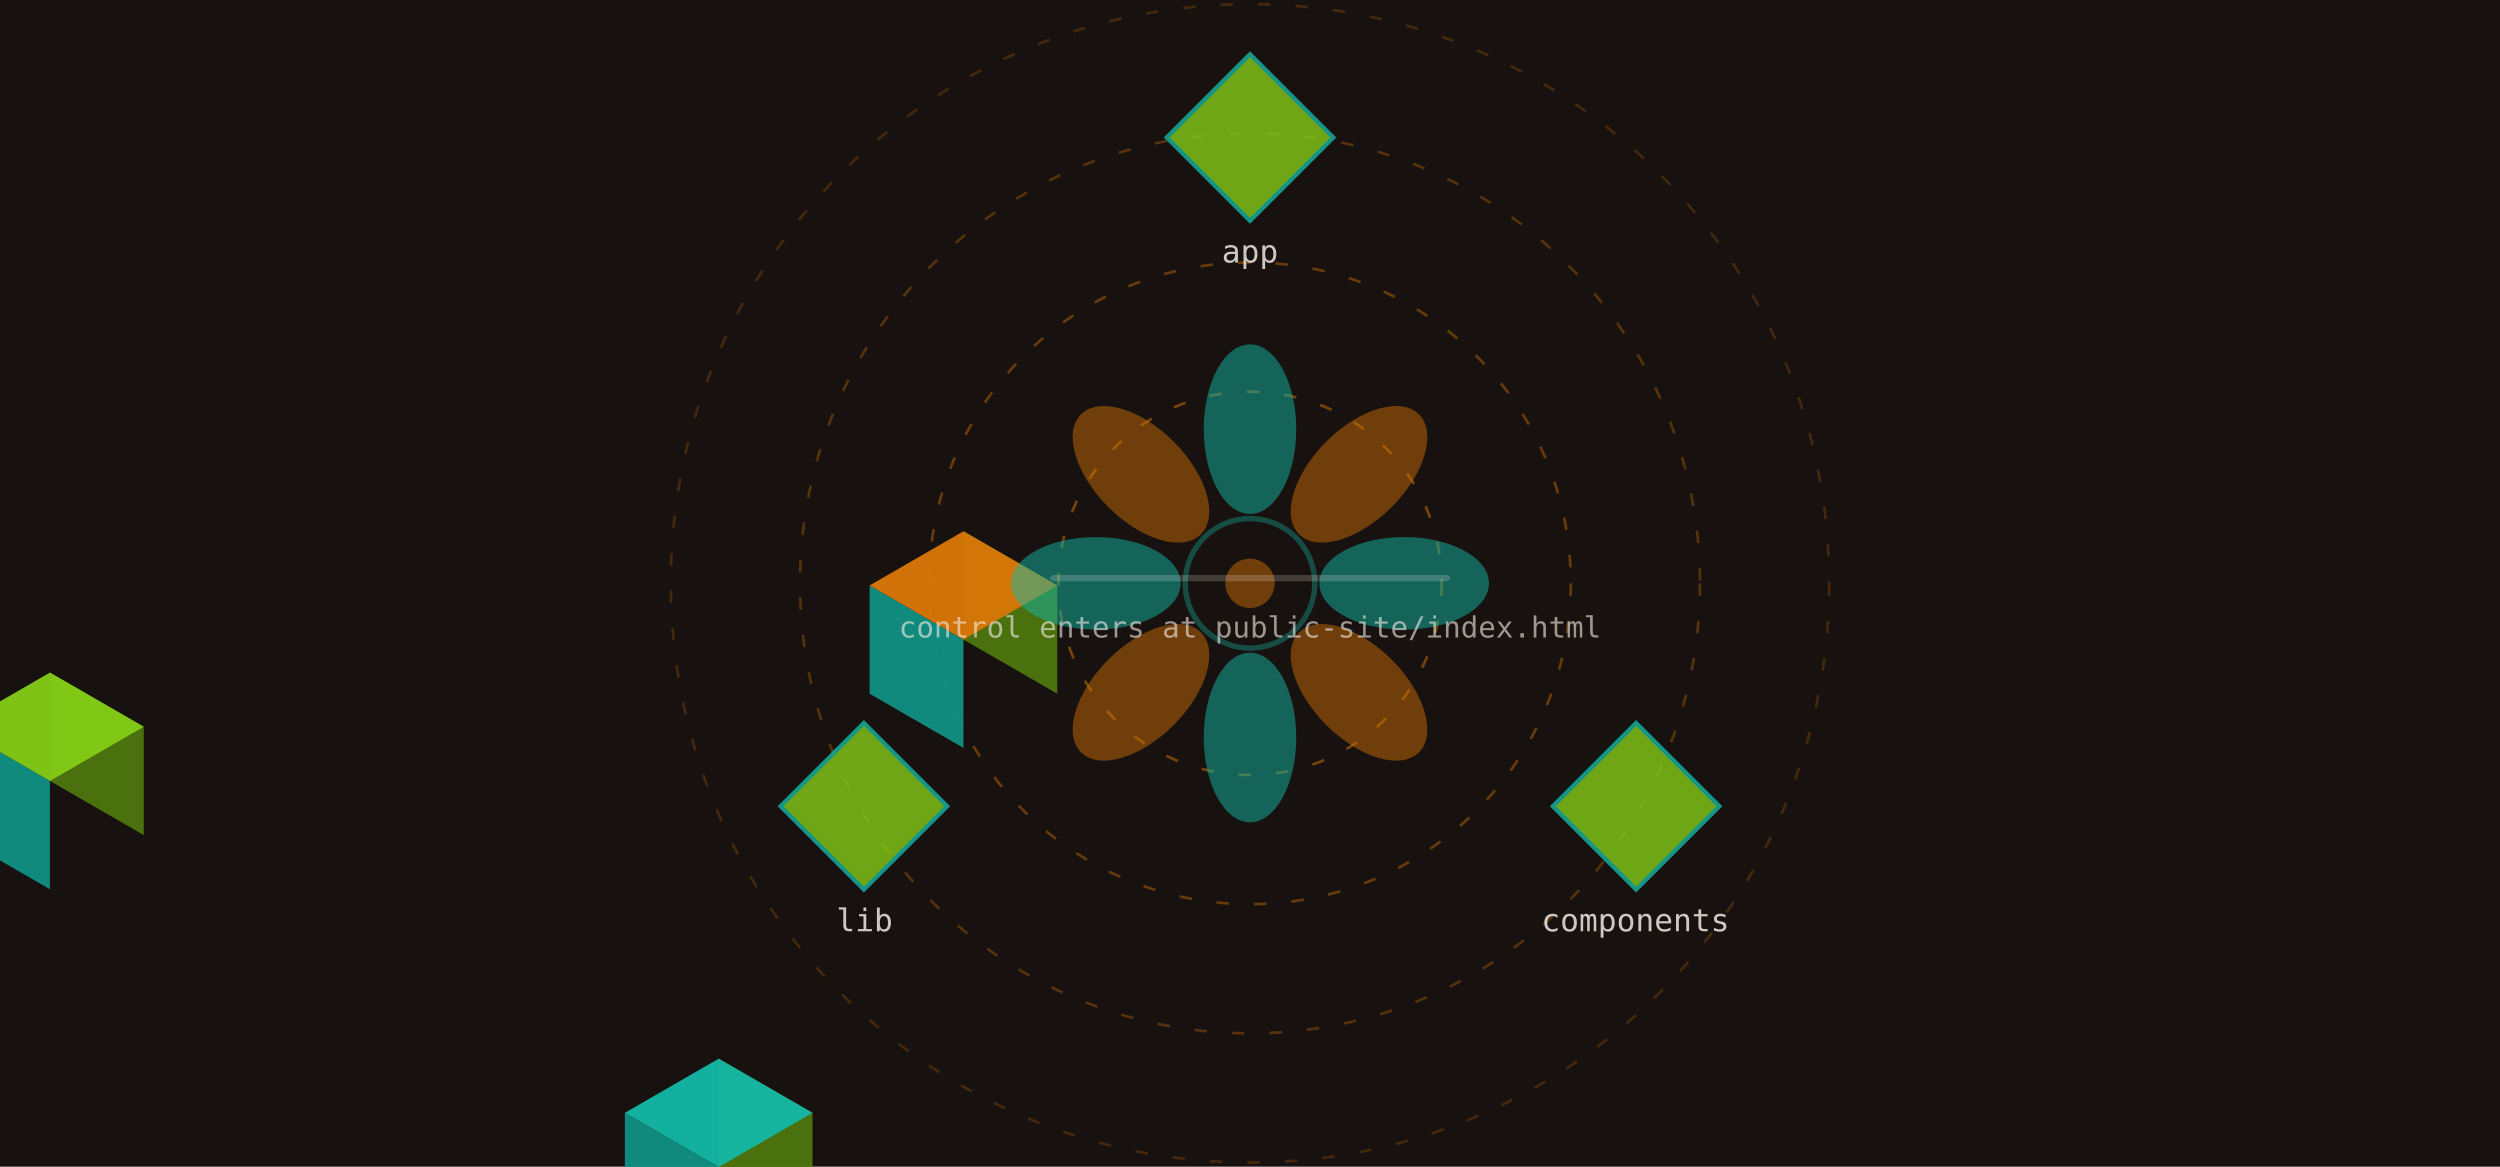
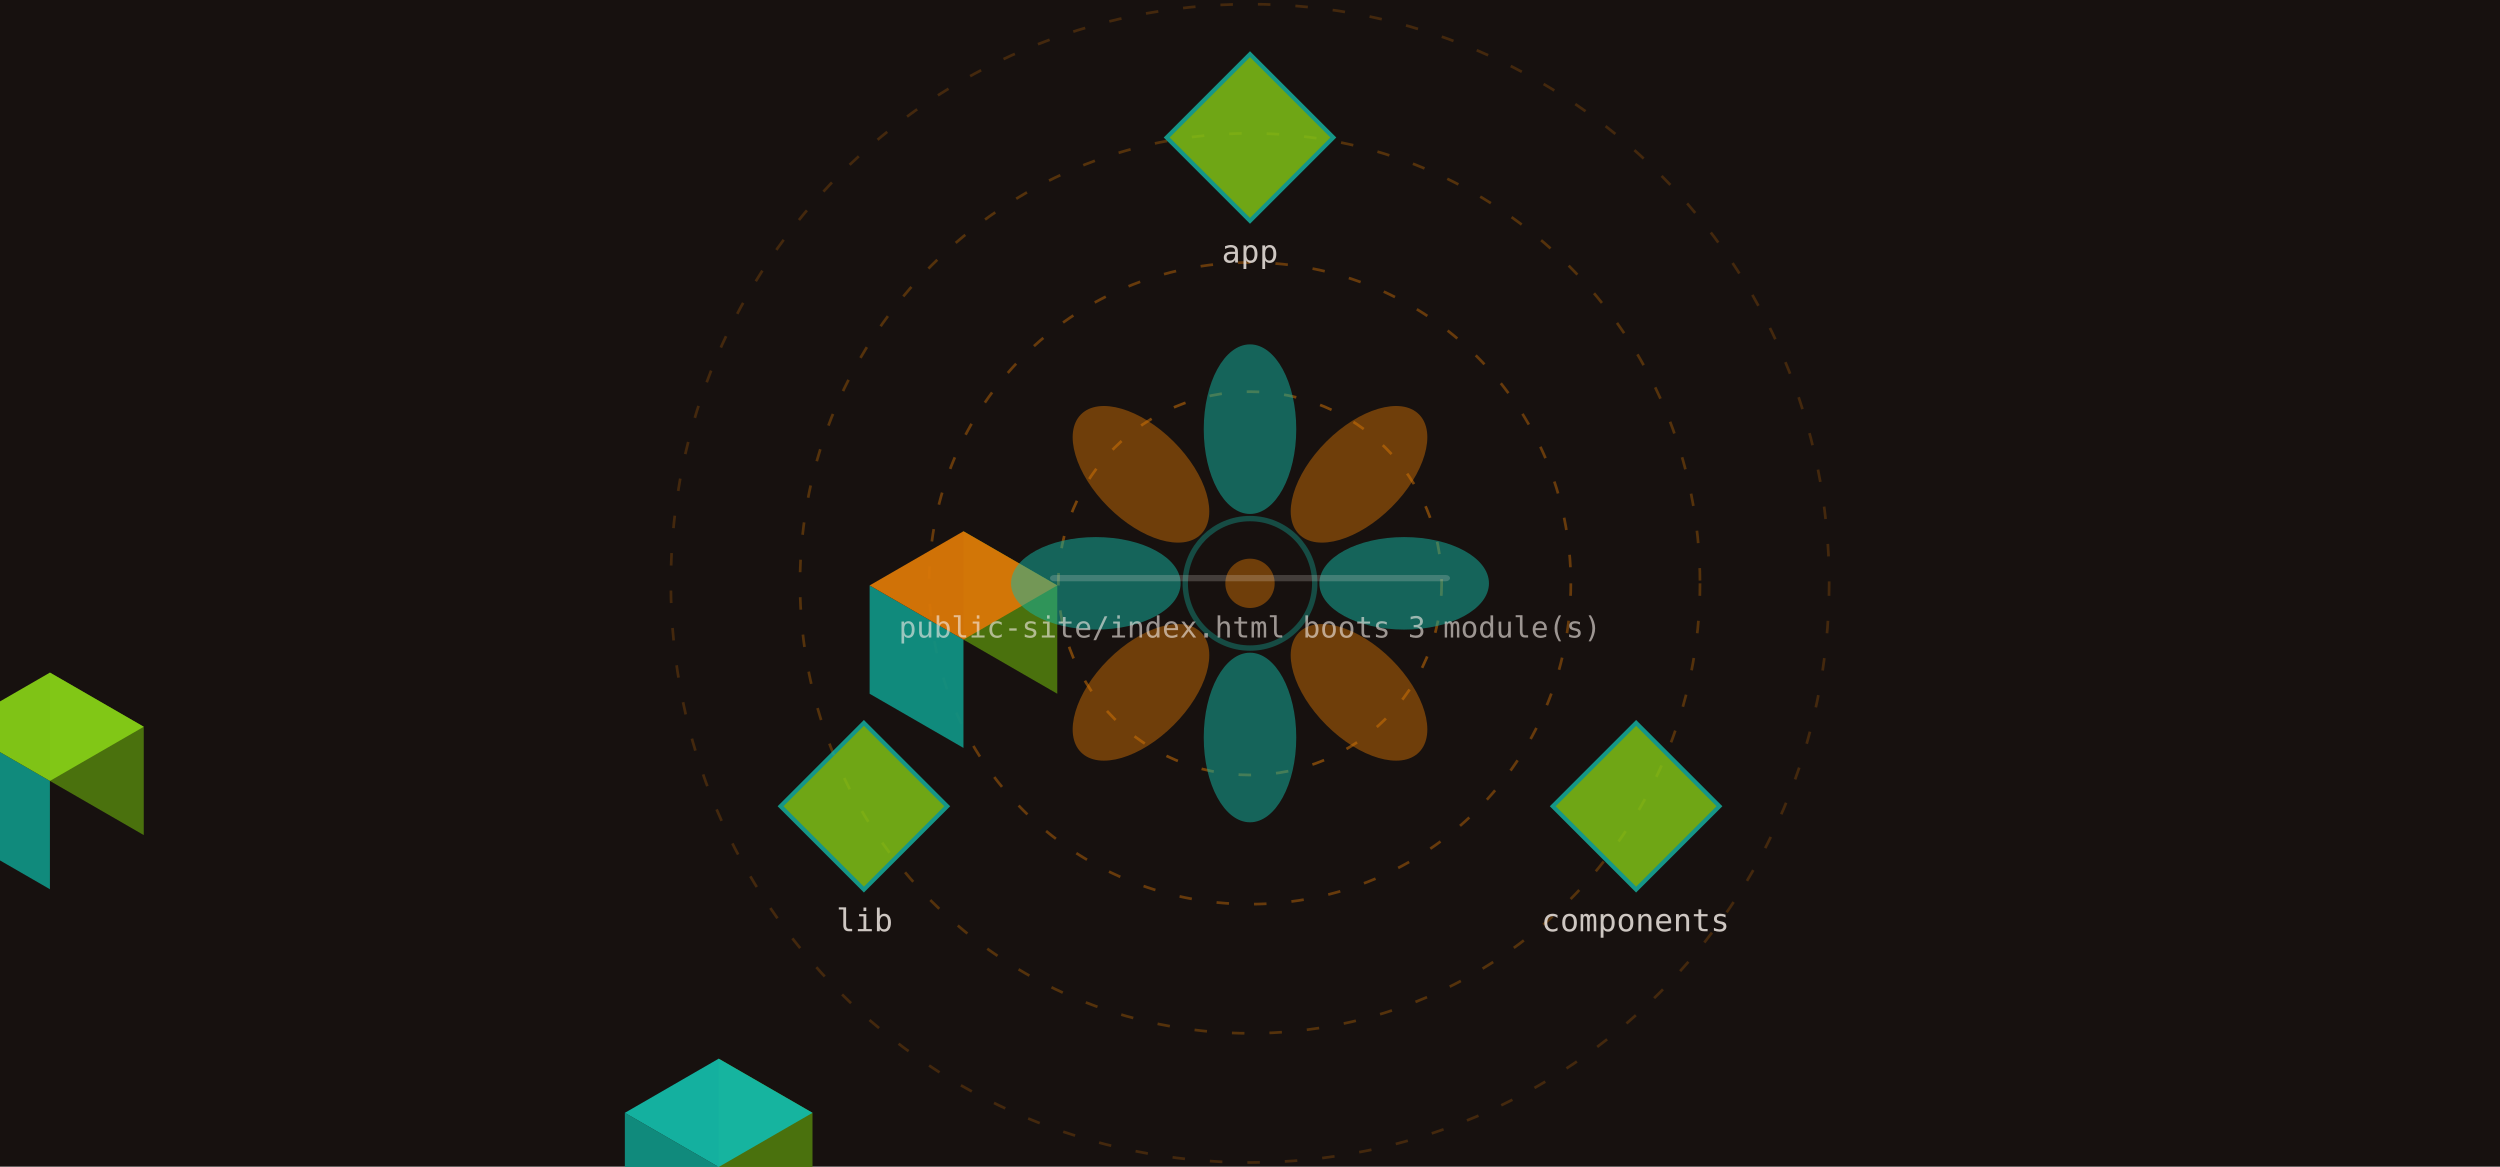
<svg xmlns="http://www.w3.org/2000/svg" viewBox="0 0 1200 560" width="1200" height="560" role="img" aria-label="loopcompute-cloud workflow">
  <rect width="1200" height="560" fill="#17110f" />
  <defs>
    <linearGradient id="gk" x1="0" y1="0" x2="1" y2="1">
      <stop offset="0%" stop-color="#d97706" />
      <stop offset="100%" stop-color="#14b8a6" />
    </linearGradient>
  </defs>
  <circle cx="600.00" cy="280.00" r="92.00" fill="none" stroke="rgba(217,119,6,0.500)" stroke-width="1.30" opacity="1.00" stroke-dasharray="6 12" />
  <g>
    <circle cx="600.00" cy="280.00" r="92.00" fill="none" stroke="#84cc16" stroke-width="2.60" opacity="0.00" />
    <animate attributeName="opacity" values="0;0.85;0" dur="19.8s" begin="0.0s" repeatCount="indefinite" />
  </g>
  <circle cx="600.00" cy="280.00" r="154.00" fill="none" stroke="rgba(217,119,6,0.410)" stroke-width="1.30" opacity="1.00" stroke-dasharray="6 12" />
  <g>
    <circle cx="600.00" cy="280.00" r="154.00" fill="none" stroke="#84cc16" stroke-width="2.60" opacity="0.00" />
    <animate attributeName="opacity" values="0;0.85;0" dur="19.8s" begin="0.6s" repeatCount="indefinite" />
  </g>
  <circle cx="600.00" cy="280.00" r="216.00" fill="none" stroke="rgba(217,119,6,0.320)" stroke-width="1.30" opacity="1.00" stroke-dasharray="6 12" />
  <g>
    <circle cx="600.00" cy="280.00" r="216.00" fill="none" stroke="#84cc16" stroke-width="2.60" opacity="0.00" />
    <animate attributeName="opacity" values="0;0.85;0" dur="19.8s" begin="1.2s" repeatCount="indefinite" />
  </g>
  <circle cx="600.00" cy="280.00" r="278.00" fill="none" stroke="rgba(217,119,6,0.230)" stroke-width="1.30" opacity="1.00" stroke-dasharray="6 12" />
  <g>
    <circle cx="600.00" cy="280.00" r="278.00" fill="none" stroke="#84cc16" stroke-width="2.60" opacity="0.00" />
    <animate attributeName="opacity" values="0;0.85;0" dur="19.8s" begin="1.8s" repeatCount="indefinite" />
  </g>
  <polygon points="462.46,307.00 507.49,333.00 507.49,281.00 462.46,255.00" fill="#4d760d" opacity="0.95" />
  <polygon points="417.42,333.00 462.46,359.00 462.46,307.00 417.42,281.00" fill="#109081" opacity="0.95" />
  <polygon points="462.46,255.00 507.49,281.00 462.46,307.00 417.42,281.00" fill="#d97706" opacity="0.95" />
  <text x="600" y="126" font-family="ui-monospace,Menlo,monospace" font-size="15" fill="rgba(246,239,233,0.820)" text-anchor="middle">app</text>
  <g>
    <polygon points="600.00,26.00 640.00,66.00 600.00,106.00 560.00,66.00" fill="#84cc16" opacity="0.80" stroke="#14b8a6" stroke-width="2" />
    <animate attributeName="opacity" values="0.25;1.0;0.25" dur="19.8s" begin="0.0s" repeatCount="indefinite" />
  </g>
  <polygon points="344.96,560.16 390.00,586.16 390.00,534.16 344.96,508.16" fill="#4d760d" opacity="0.95" />
  <polygon points="299.93,586.16 344.96,612.16 344.96,560.16 299.93,534.16" fill="#109081" opacity="0.95" />
  <polygon points="344.96,508.16 390.00,534.16 344.96,560.16 299.93,534.16" fill="#14b8a6" opacity="0.95" />
  <text x="785" y="447" font-family="ui-monospace,Menlo,monospace" font-size="15" fill="rgba(246,239,233,0.820)" text-anchor="middle">components</text>
  <g>
    <polygon points="785.33,347.00 825.33,387.00 785.33,427.00 745.33,387.00" fill="#84cc16" opacity="0.80" stroke="#14b8a6" stroke-width="2" />
    <animate attributeName="opacity" values="0.25;1.0;0.25" dur="19.8s" begin="6.6s" repeatCount="indefinite" />
  </g>
  <polygon points="23.96,374.84 69.00,400.84 69.00,348.84 23.96,322.84" fill="#4d760d" opacity="0.95" />
  <polygon points="-21.07,400.84 23.96,426.84 23.96,374.84 -21.07,348.84" fill="#109081" opacity="0.95" />
  <polygon points="23.96,322.84 69.00,348.84 23.96,374.84 -21.07,348.84" fill="#84cc16" opacity="0.95" />
  <text x="415" y="447" font-family="ui-monospace,Menlo,monospace" font-size="15" fill="rgba(246,239,233,0.820)" text-anchor="middle">lib</text>
  <g>
    <polygon points="414.67,347.00 454.67,387.00 414.67,427.00 374.67,387.00" fill="#84cc16" opacity="0.80" stroke="#14b8a6" stroke-width="2" />
    <animate attributeName="opacity" values="0.25;1.0;0.25" dur="19.8s" begin="13.2s" repeatCount="indefinite" />
  </g>
  <ellipse cx="600.00" cy="206.00" rx="22.20" ry="40.70" fill="rgba(20,184,166,0.500)" opacity="1.00" transform="rotate(0.0 600.00 206.00)" />
  <ellipse cx="652.33" cy="227.67" rx="22.20" ry="40.70" fill="rgba(217,119,6,0.450)" opacity="1.00" transform="rotate(45.0 652.33 227.67)" />
  <ellipse cx="674.00" cy="280.00" rx="22.20" ry="40.70" fill="rgba(20,184,166,0.500)" opacity="1.00" transform="rotate(90.0 674.00 280.00)" />
  <ellipse cx="652.33" cy="332.33" rx="22.20" ry="40.70" fill="rgba(217,119,6,0.450)" opacity="1.00" transform="rotate(135.0 652.33 332.33)" />
  <ellipse cx="600.00" cy="354.00" rx="22.20" ry="40.70" fill="rgba(20,184,166,0.500)" opacity="1.00" transform="rotate(180.0 600.00 354.00)" />
  <ellipse cx="547.67" cy="332.33" rx="22.20" ry="40.70" fill="rgba(217,119,6,0.450)" opacity="1.00" transform="rotate(225.0 547.67 332.33)" />
  <ellipse cx="526.00" cy="280.00" rx="22.20" ry="40.70" fill="rgba(20,184,166,0.500)" opacity="1.00" transform="rotate(270.0 526.00 280.00)" />
  <ellipse cx="547.67" cy="227.67" rx="22.20" ry="40.70" fill="rgba(217,119,6,0.450)" opacity="1.00" transform="rotate(315.0 547.67 227.67)" />
  <circle cx="600.00" cy="280.00" r="31.08" fill="none" stroke="rgba(20,184,166,0.500)" stroke-width="2.59" opacity="0.70" />
  <circle cx="600.00" cy="280.00" r="11.84" fill="rgba(217,119,6,0.450)" opacity="1.00" />
  <rect x="504.00" y="276.00" width="192.00" height="3.00" rx="2.00" fill="rgba(246,239,233,0.200)" opacity="1.00" />
-   <text x="600" y="306" font-family="ui-monospace,Menlo,monospace" font-size="14" fill="rgba(246,239,233,0.600)" text-anchor="middle">control enters at public-site/index.html</text>
+   <text x="600" y="306" font-family="ui-monospace,Menlo,monospace" font-size="14" fill="rgba(246,239,233,0.600)" text-anchor="middle">public-site/index.html boots 3 module(s)</text>
</svg>
